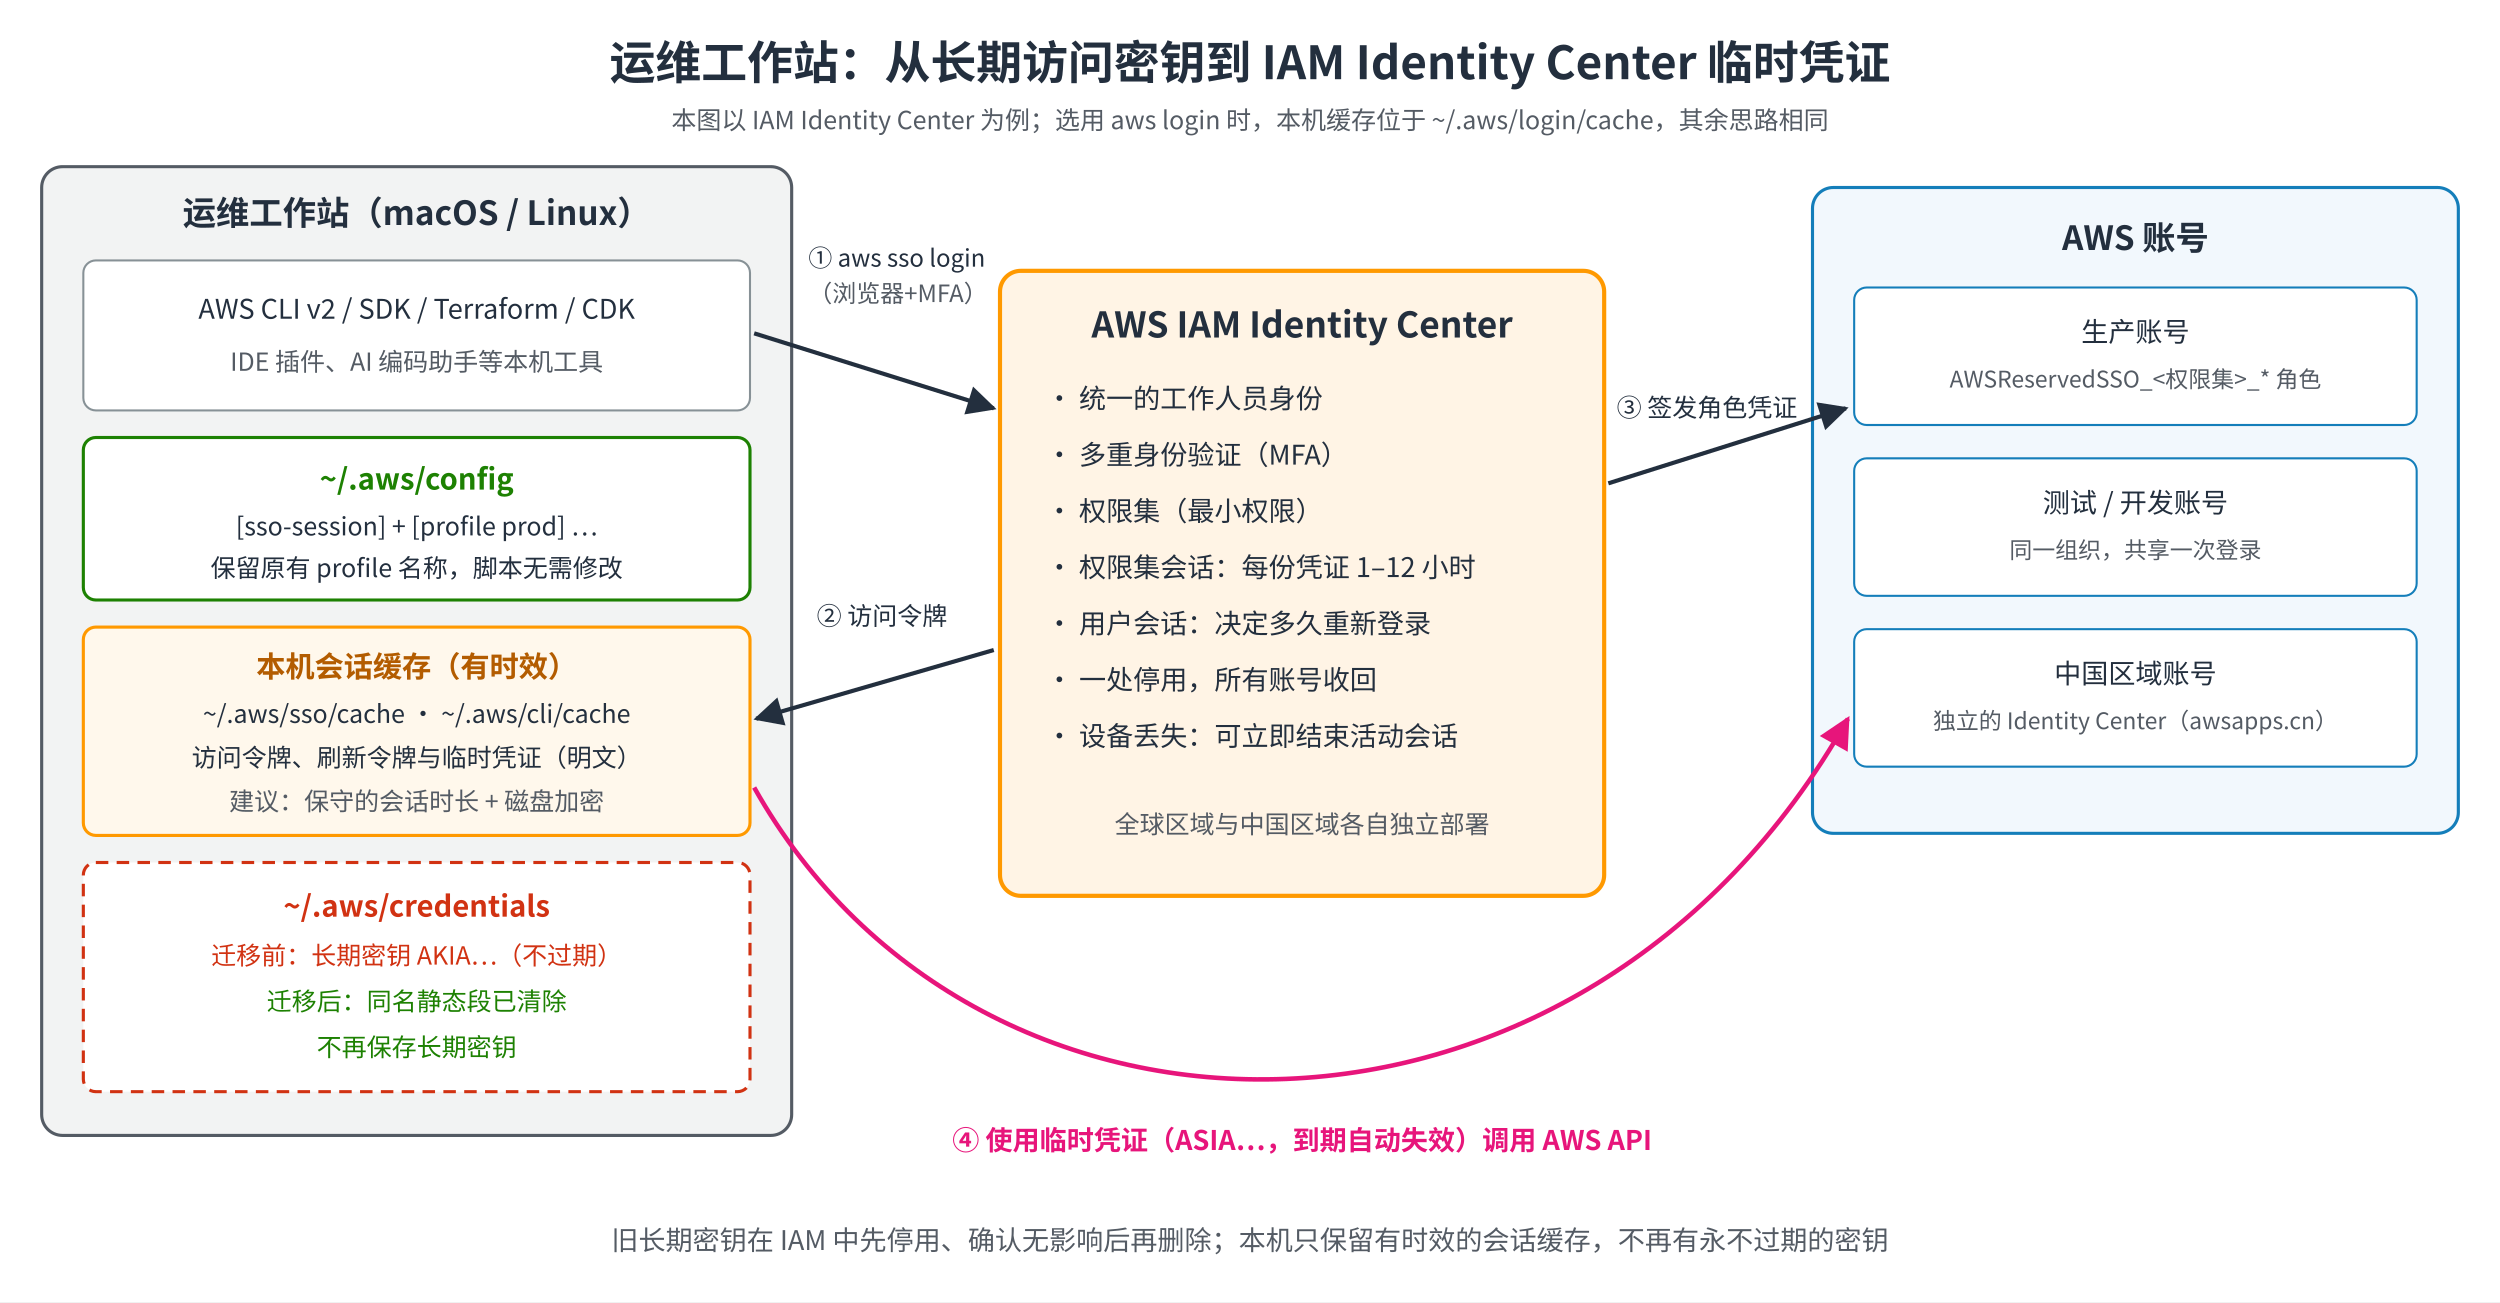
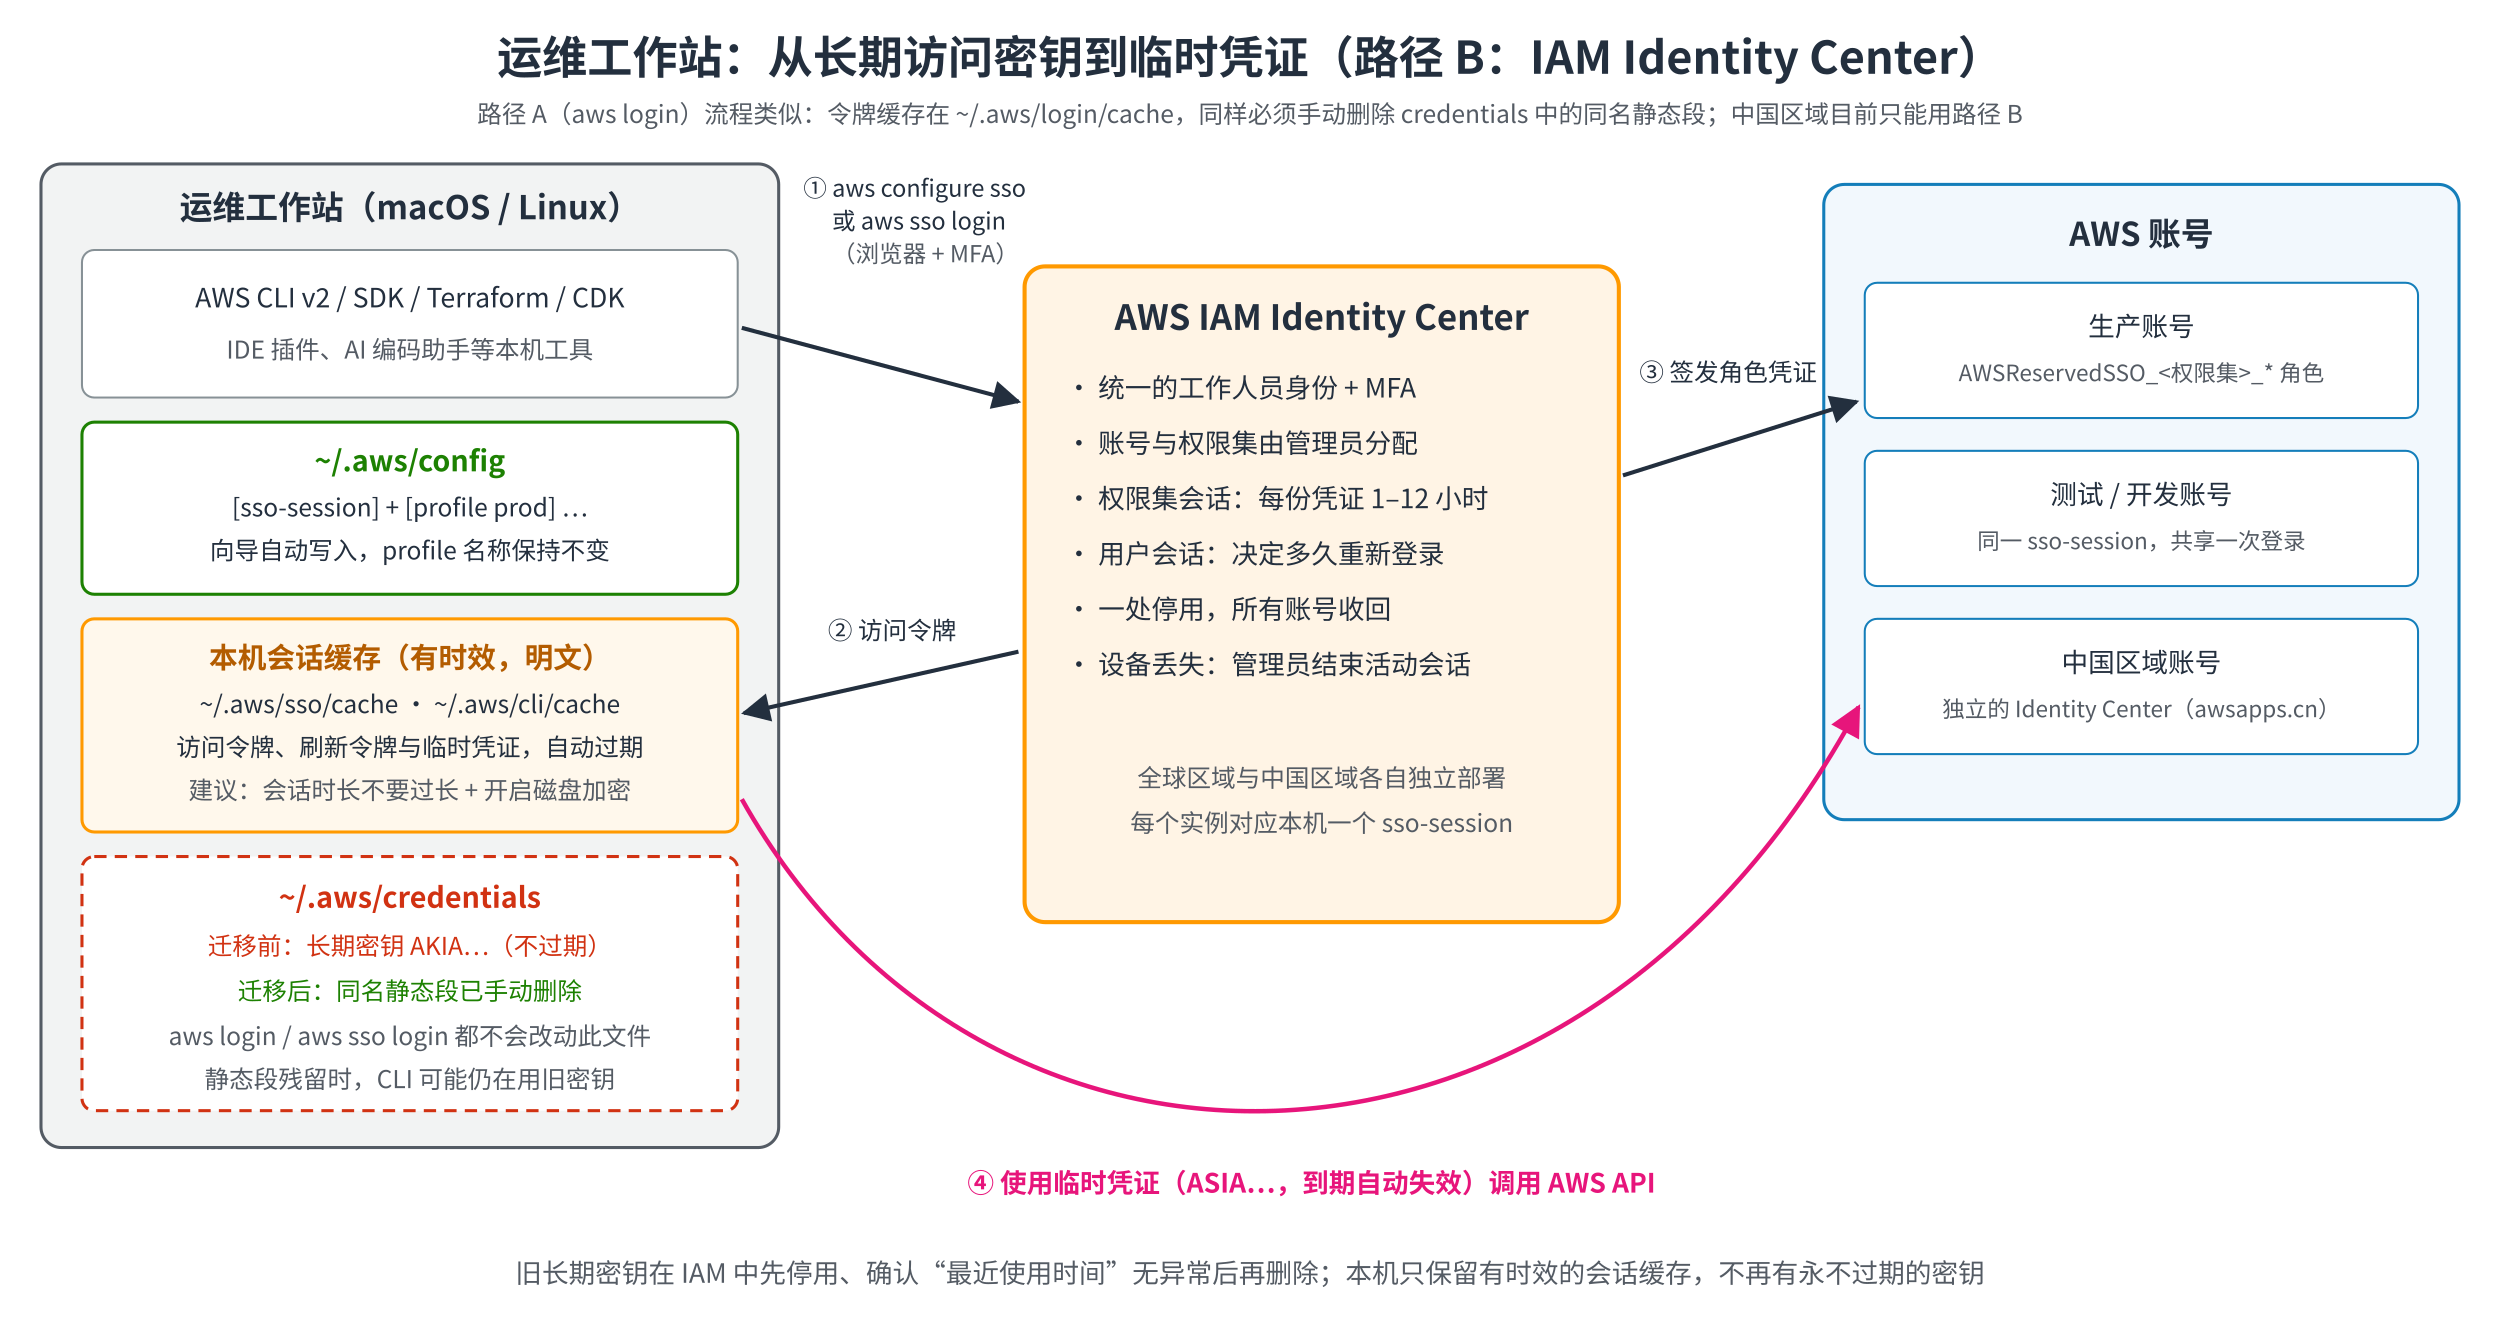
- <svg xmlns="http://www.w3.org/2000/svg" width="1200" height="625" viewBox="0 0 1200 625" font-family="PingFang SC, Microsoft YaHei, Noto Sans CJK SC, sans-serif">
+ <svg xmlns="http://www.w3.org/2000/svg" width="1220" height="650" viewBox="0 0 1220 650" font-family="PingFang SC, Microsoft YaHei, Noto Sans CJK SC, sans-serif">
  <defs>
    <marker id="a" viewBox="0 0 10 10" refX="9" refY="5" markerWidth="7" markerHeight="7" orient="auto">
      <path d="M0,0 L10,5 L0,10 z" fill="#232F3E" />
    </marker>
    <marker id="o" viewBox="0 0 10 10" refX="9" refY="5" markerWidth="7" markerHeight="7" orient="auto">
      <path d="M0,0 L10,5 L0,10 z" fill="#E7157B" />
    </marker>
  </defs>
-   <rect width="1200" height="625" fill="#ffffff" />
-   <text x="600" y="38" text-anchor="middle" font-size="22" font-weight="bold" fill="#232F3E">运维工作站：从长期访问密钥到 IAM Identity Center 临时凭证</text>
-   <text x="600" y="62" text-anchor="middle" font-size="12" fill="#545B64">本图以 IAM Identity Center 为例；选用 aws login 时，本机缓存位于 ~/.aws/login/cache，其余思路相同</text>
-   <rect x="20" y="80" width="360" height="465" rx="10" fill="#F2F3F3" stroke="#545B64" stroke-width="1.5" />
-   <text x="200" y="108" text-anchor="middle" font-size="16" font-weight="bold" fill="#232F3E">运维工作站（macOS / Linux）</text>
-   <rect x="40" y="125" width="320" height="72" rx="6" fill="#ffffff" stroke="#879196" />
-   <text x="200" y="153" text-anchor="middle" font-size="13" fill="#232F3E">AWS CLI v2 / SDK / Terraform / CDK</text>
-   <text x="200" y="178" text-anchor="middle" font-size="12" fill="#545B64">IDE 插件、AI 编码助手等本机工具</text>
-   <rect x="40" y="210" width="320" height="78" rx="6" fill="#ffffff" stroke="#1D8102" stroke-width="1.5" />
-   <text x="200" y="235" text-anchor="middle" font-size="14" fill="#1D8102" font-weight="bold">~/.aws/config</text>
-   <text x="200" y="257" text-anchor="middle" font-size="12" fill="#232F3E">[sso-session] + [profile prod] …</text>
-   <text x="200" y="277" text-anchor="middle" font-size="12" fill="#232F3E">保留原有 profile 名称，脚本无需修改</text>
-   <rect x="40" y="301" width="320" height="100" rx="6" fill="#FFF8EC" stroke="#FF9900" stroke-width="1.5" />
-   <text x="200" y="325" text-anchor="middle" font-size="14" fill="#B35C00" font-weight="bold">本机会话缓存（有时效）</text>
-   <text x="200" y="347" text-anchor="middle" font-size="12" fill="#232F3E">~/.aws/sso/cache · ~/.aws/cli/cache</text>
-   <text x="200" y="368" text-anchor="middle" font-size="12" fill="#232F3E">访问令牌、刷新令牌与临时凭证（明文）</text>
-   <text x="200" y="389" text-anchor="middle" font-size="12" fill="#545B64">建议：保守的会话时长 + 磁盘加密</text>
-   <rect x="40" y="414" width="320" height="110" rx="6" fill="#ffffff" stroke="#D13212" stroke-width="1.5" stroke-dasharray="6,4" />
-   <text x="200" y="440" text-anchor="middle" font-size="14" fill="#D13212" font-weight="bold">~/.aws/credentials</text>
-   <text x="200" y="463" text-anchor="middle" font-size="12" fill="#D13212">迁移前：长期密钥 AKIA…（不过期）</text>
-   <text x="200" y="485" text-anchor="middle" font-size="12" fill="#1D8102">迁移后：同名静态段已清除</text>
-   <text x="200" y="507" text-anchor="middle" font-size="12" fill="#1D8102">不再保存长期密钥</text>
-   <rect x="480" y="130" width="290" height="300" rx="10" fill="#FFF4E5" stroke="#FF9900" stroke-width="2" />
-   <text x="625" y="162" text-anchor="middle" font-size="17" font-weight="bold" fill="#232F3E">AWS IAM Identity Center</text>
+   <rect width="1220" height="650" fill="#ffffff" />
+   <text x="610" y="36" text-anchor="middle" font-size="22" font-weight="bold" fill="#232F3E">运维工作站：从长期访问密钥到临时凭证（路径 B：IAM Identity Center）</text>
+   <text x="610" y="60" text-anchor="middle" font-size="12" fill="#545B64">路径 A（aws login）流程类似：令牌缓存在 ~/.aws/login/cache，同样必须手动删除 credentials 中的同名静态段；中国区域目前只能用路径 B</text>
+   <rect x="20" y="80" width="360" height="480" rx="10" fill="#F2F3F3" stroke="#545B64" stroke-width="1.5" />
+   <text x="200" y="107" text-anchor="middle" font-size="16" font-weight="bold" fill="#232F3E">运维工作站（macOS / Linux）</text>
+   <rect x="40" y="122" width="320" height="72" rx="6" fill="#ffffff" stroke="#879196" />
+   <text x="200" y="150" text-anchor="middle" font-size="13" fill="#232F3E">AWS CLI v2 / SDK / Terraform / CDK</text>
+   <text x="200" y="175" text-anchor="middle" font-size="12" fill="#545B64">IDE 插件、AI 编码助手等本机工具</text>
+   <rect x="40" y="206" width="320" height="84" rx="6" fill="#ffffff" stroke="#1D8102" stroke-width="1.5" />
+   <text x="200" y="230" text-anchor="middle" font-size="14" fill="#1D8102" font-weight="bold">~/.aws/config</text>
+   <text x="200" y="252" text-anchor="middle" font-size="12" fill="#232F3E">[sso-session] + [profile prod] …</text>
+   <text x="200" y="273" text-anchor="middle" font-size="12" fill="#232F3E">向导自动写入，profile 名称保持不变</text>
+   <rect x="40" y="302" width="320" height="104" rx="6" fill="#FFF8EC" stroke="#FF9900" stroke-width="1.5" />
+   <text x="200" y="326" text-anchor="middle" font-size="14" fill="#B35C00" font-weight="bold">本机会话缓存（有时效，明文）</text>
+   <text x="200" y="348" text-anchor="middle" font-size="12" fill="#232F3E">~/.aws/sso/cache · ~/.aws/cli/cache</text>
+   <text x="200" y="369" text-anchor="middle" font-size="12" fill="#232F3E">访问令牌、刷新令牌与临时凭证，自动过期</text>
+   <text x="200" y="390" text-anchor="middle" font-size="12" fill="#545B64">建议：会话时长不要过长 + 开启磁盘加密</text>
+   <rect x="40" y="418" width="320" height="124" rx="6" fill="#ffffff" stroke="#D13212" stroke-width="1.5" stroke-dasharray="6,4" />
+   <text x="200" y="443" text-anchor="middle" font-size="14" fill="#D13212" font-weight="bold">~/.aws/credentials</text>
+   <text x="200" y="466" text-anchor="middle" font-size="12" fill="#D13212">迁移前：长期密钥 AKIA…（不过期）</text>
+   <text x="200" y="488" text-anchor="middle" font-size="12" fill="#1D8102">迁移后：同名静态段已手动删除</text>
+   <text x="200" y="510" text-anchor="middle" font-size="12" fill="#545B64">aws login / aws sso login 都不会改动此文件</text>
+   <text x="200" y="531" text-anchor="middle" font-size="12" fill="#545B64">静态段残留时，CLI 可能仍在用旧密钥</text>
+   <rect x="500" y="130" width="290" height="320" rx="10" fill="#FFF4E5" stroke="#FF9900" stroke-width="2" />
+   <text x="645" y="161" text-anchor="middle" font-size="17" font-weight="bold" fill="#232F3E">AWS IAM Identity Center</text>
  <g font-size="13" fill="#232F3E">
-     <text x="502" y="196">• 统一的工作人员身份</text>
-     <text x="502" y="223">• 多重身份验证（MFA）</text>
-     <text x="502" y="250">• 权限集（最小权限）</text>
-     <text x="502" y="277">• 权限集会话：每份凭证 1–12 小时</text>
-     <text x="502" y="304">• 用户会话：决定多久重新登录</text>
-     <text x="502" y="331">• 一处停用，所有账号收回</text>
-     <text x="502" y="358">• 设备丢失：可立即结束活动会话</text>
+     <text x="520" y="194">• 统一的工作人员身份 + MFA</text>
+     <text x="520" y="221">• 账号与权限集由管理员分配</text>
+     <text x="520" y="248">• 权限集会话：每份凭证 1–12 小时</text>
+     <text x="520" y="275">• 用户会话：决定多久重新登录</text>
+     <text x="520" y="302">• 一处停用，所有账号收回</text>
+     <text x="520" y="329">• 设备丢失：管理员结束活动会话</text>
  </g>
-   <text x="625" y="400" text-anchor="middle" font-size="12" fill="#545B64">全球区域与中国区域各自独立部署</text>
-   <rect x="870" y="90" width="310" height="310" rx="10" fill="#F2F8FD" stroke="#147EBA" stroke-width="1.5" />
-   <text x="1025" y="120" text-anchor="middle" font-size="16" font-weight="bold" fill="#232F3E">AWS 账号</text>
-   <rect x="890" y="138" width="270" height="66" rx="6" fill="#ffffff" stroke="#147EBA" />
-   <text x="1025" y="164" text-anchor="middle" font-size="13" fill="#232F3E">生产账号</text>
-   <text x="1025" y="186" text-anchor="middle" font-size="11" fill="#545B64">AWSReservedSSO_&lt;权限集&gt;_* 角色</text>
-   <rect x="890" y="220" width="270" height="66" rx="6" fill="#ffffff" stroke="#147EBA" />
-   <text x="1025" y="246" text-anchor="middle" font-size="13" fill="#232F3E">测试 / 开发账号</text>
-   <text x="1025" y="268" text-anchor="middle" font-size="11" fill="#545B64">同一组织，共享一次登录</text>
-   <rect x="890" y="302" width="270" height="66" rx="6" fill="#ffffff" stroke="#147EBA" />
-   <text x="1025" y="328" text-anchor="middle" font-size="13" fill="#232F3E">中国区域账号</text>
-   <text x="1025" y="350" text-anchor="middle" font-size="11" fill="#545B64">独立的 Identity Center（awsapps.cn）</text>
-   <line x1="362" y1="160" x2="477" y2="196" stroke="#232F3E" stroke-width="2" marker-end="url(#a)" />
-   <text x="388" y="128" font-size="11.5" fill="#232F3E">① aws sso login</text>
-   <text x="388" y="145" font-size="11.5" fill="#545B64">（浏览器+MFA）</text>
-   <line x1="477" y1="312" x2="363" y2="345" stroke="#232F3E" stroke-width="2" marker-end="url(#a)" />
-   <text x="392" y="300" font-size="12" fill="#232F3E">② 访问令牌</text>
-   <line x1="772" y1="232" x2="886" y2="196" stroke="#232F3E" stroke-width="2" marker-end="url(#a)" />
-   <text x="776" y="200" font-size="12" fill="#232F3E">③ 签发角色凭证</text>
-   <path d="M362,378 C470,570 760,570 887,345" fill="none" stroke="#E7157B" stroke-width="2.2" marker-end="url(#o)" />
-   <text x="625" y="552" text-anchor="middle" font-size="13" fill="#E7157B" font-weight="bold">④ 使用临时凭证（ASIA…，到期自动失效）调用 AWS API</text>
-   <text x="600" y="600" text-anchor="middle" font-size="13" fill="#545B64">旧长期密钥在 IAM 中先停用、确认无影响后再删除；本机只保留有时效的会话缓存，不再有永不过期的密钥</text>
+   <text x="645" y="384" text-anchor="middle" font-size="12" fill="#545B64">全球区域与中国区域各自独立部署</text>
+   <text x="645" y="406" text-anchor="middle" font-size="12" fill="#545B64">每个实例对应本机一个 sso-session</text>
+   <rect x="890" y="90" width="310" height="310" rx="10" fill="#F2F8FD" stroke="#147EBA" stroke-width="1.5" />
+   <text x="1045" y="120" text-anchor="middle" font-size="16" font-weight="bold" fill="#232F3E">AWS 账号</text>
+   <rect x="910" y="138" width="270" height="66" rx="6" fill="#ffffff" stroke="#147EBA" />
+   <text x="1045" y="164" text-anchor="middle" font-size="13" fill="#232F3E">生产账号</text>
+   <text x="1045" y="186" text-anchor="middle" font-size="11" fill="#545B64">AWSReservedSSO_&lt;权限集&gt;_* 角色</text>
+   <rect x="910" y="220" width="270" height="66" rx="6" fill="#ffffff" stroke="#147EBA" />
+   <text x="1045" y="246" text-anchor="middle" font-size="13" fill="#232F3E">测试 / 开发账号</text>
+   <text x="1045" y="268" text-anchor="middle" font-size="11" fill="#545B64">同一 sso-session，共享一次登录</text>
+   <rect x="910" y="302" width="270" height="66" rx="6" fill="#ffffff" stroke="#147EBA" />
+   <text x="1045" y="328" text-anchor="middle" font-size="13" fill="#232F3E">中国区域账号</text>
+   <text x="1045" y="350" text-anchor="middle" font-size="11" fill="#545B64">独立的 Identity Center（awsapps.cn）</text>
+   <line x1="362" y1="160" x2="497" y2="196" stroke="#232F3E" stroke-width="2" marker-end="url(#a)" />
+   <text x="392" y="96" font-size="11.5" fill="#232F3E">① aws configure sso</text>
+   <text x="406" y="112" font-size="11.5" fill="#232F3E">或 aws sso login</text>
+   <text x="406" y="128" font-size="11.5" fill="#545B64">（浏览器 + MFA）</text>
+   <line x1="497" y1="318" x2="363" y2="348" stroke="#232F3E" stroke-width="2" marker-end="url(#a)" />
+   <text x="404" y="312" font-size="12" fill="#232F3E">② 访问令牌</text>
+   <line x1="792" y1="232" x2="906" y2="196" stroke="#232F3E" stroke-width="2" marker-end="url(#a)" />
+   <text x="800" y="186" font-size="12" fill="#232F3E">③ 签发角色凭证</text>
+   <path d="M362,390 C480,600 770,600 907,345" fill="none" stroke="#E7157B" stroke-width="2.2" marker-end="url(#o)" />
+   <text x="640" y="582" text-anchor="middle" font-size="13" fill="#E7157B" font-weight="bold">④ 使用临时凭证（ASIA…，到期自动失效）调用 AWS API</text>
+   <text x="610" y="626" text-anchor="middle" font-size="13" fill="#545B64">旧长期密钥在 IAM 中先停用、确认“最近使用时间”无异常后再删除；本机只保留有时效的会话缓存，不再有永不过期的密钥</text>
</svg>
